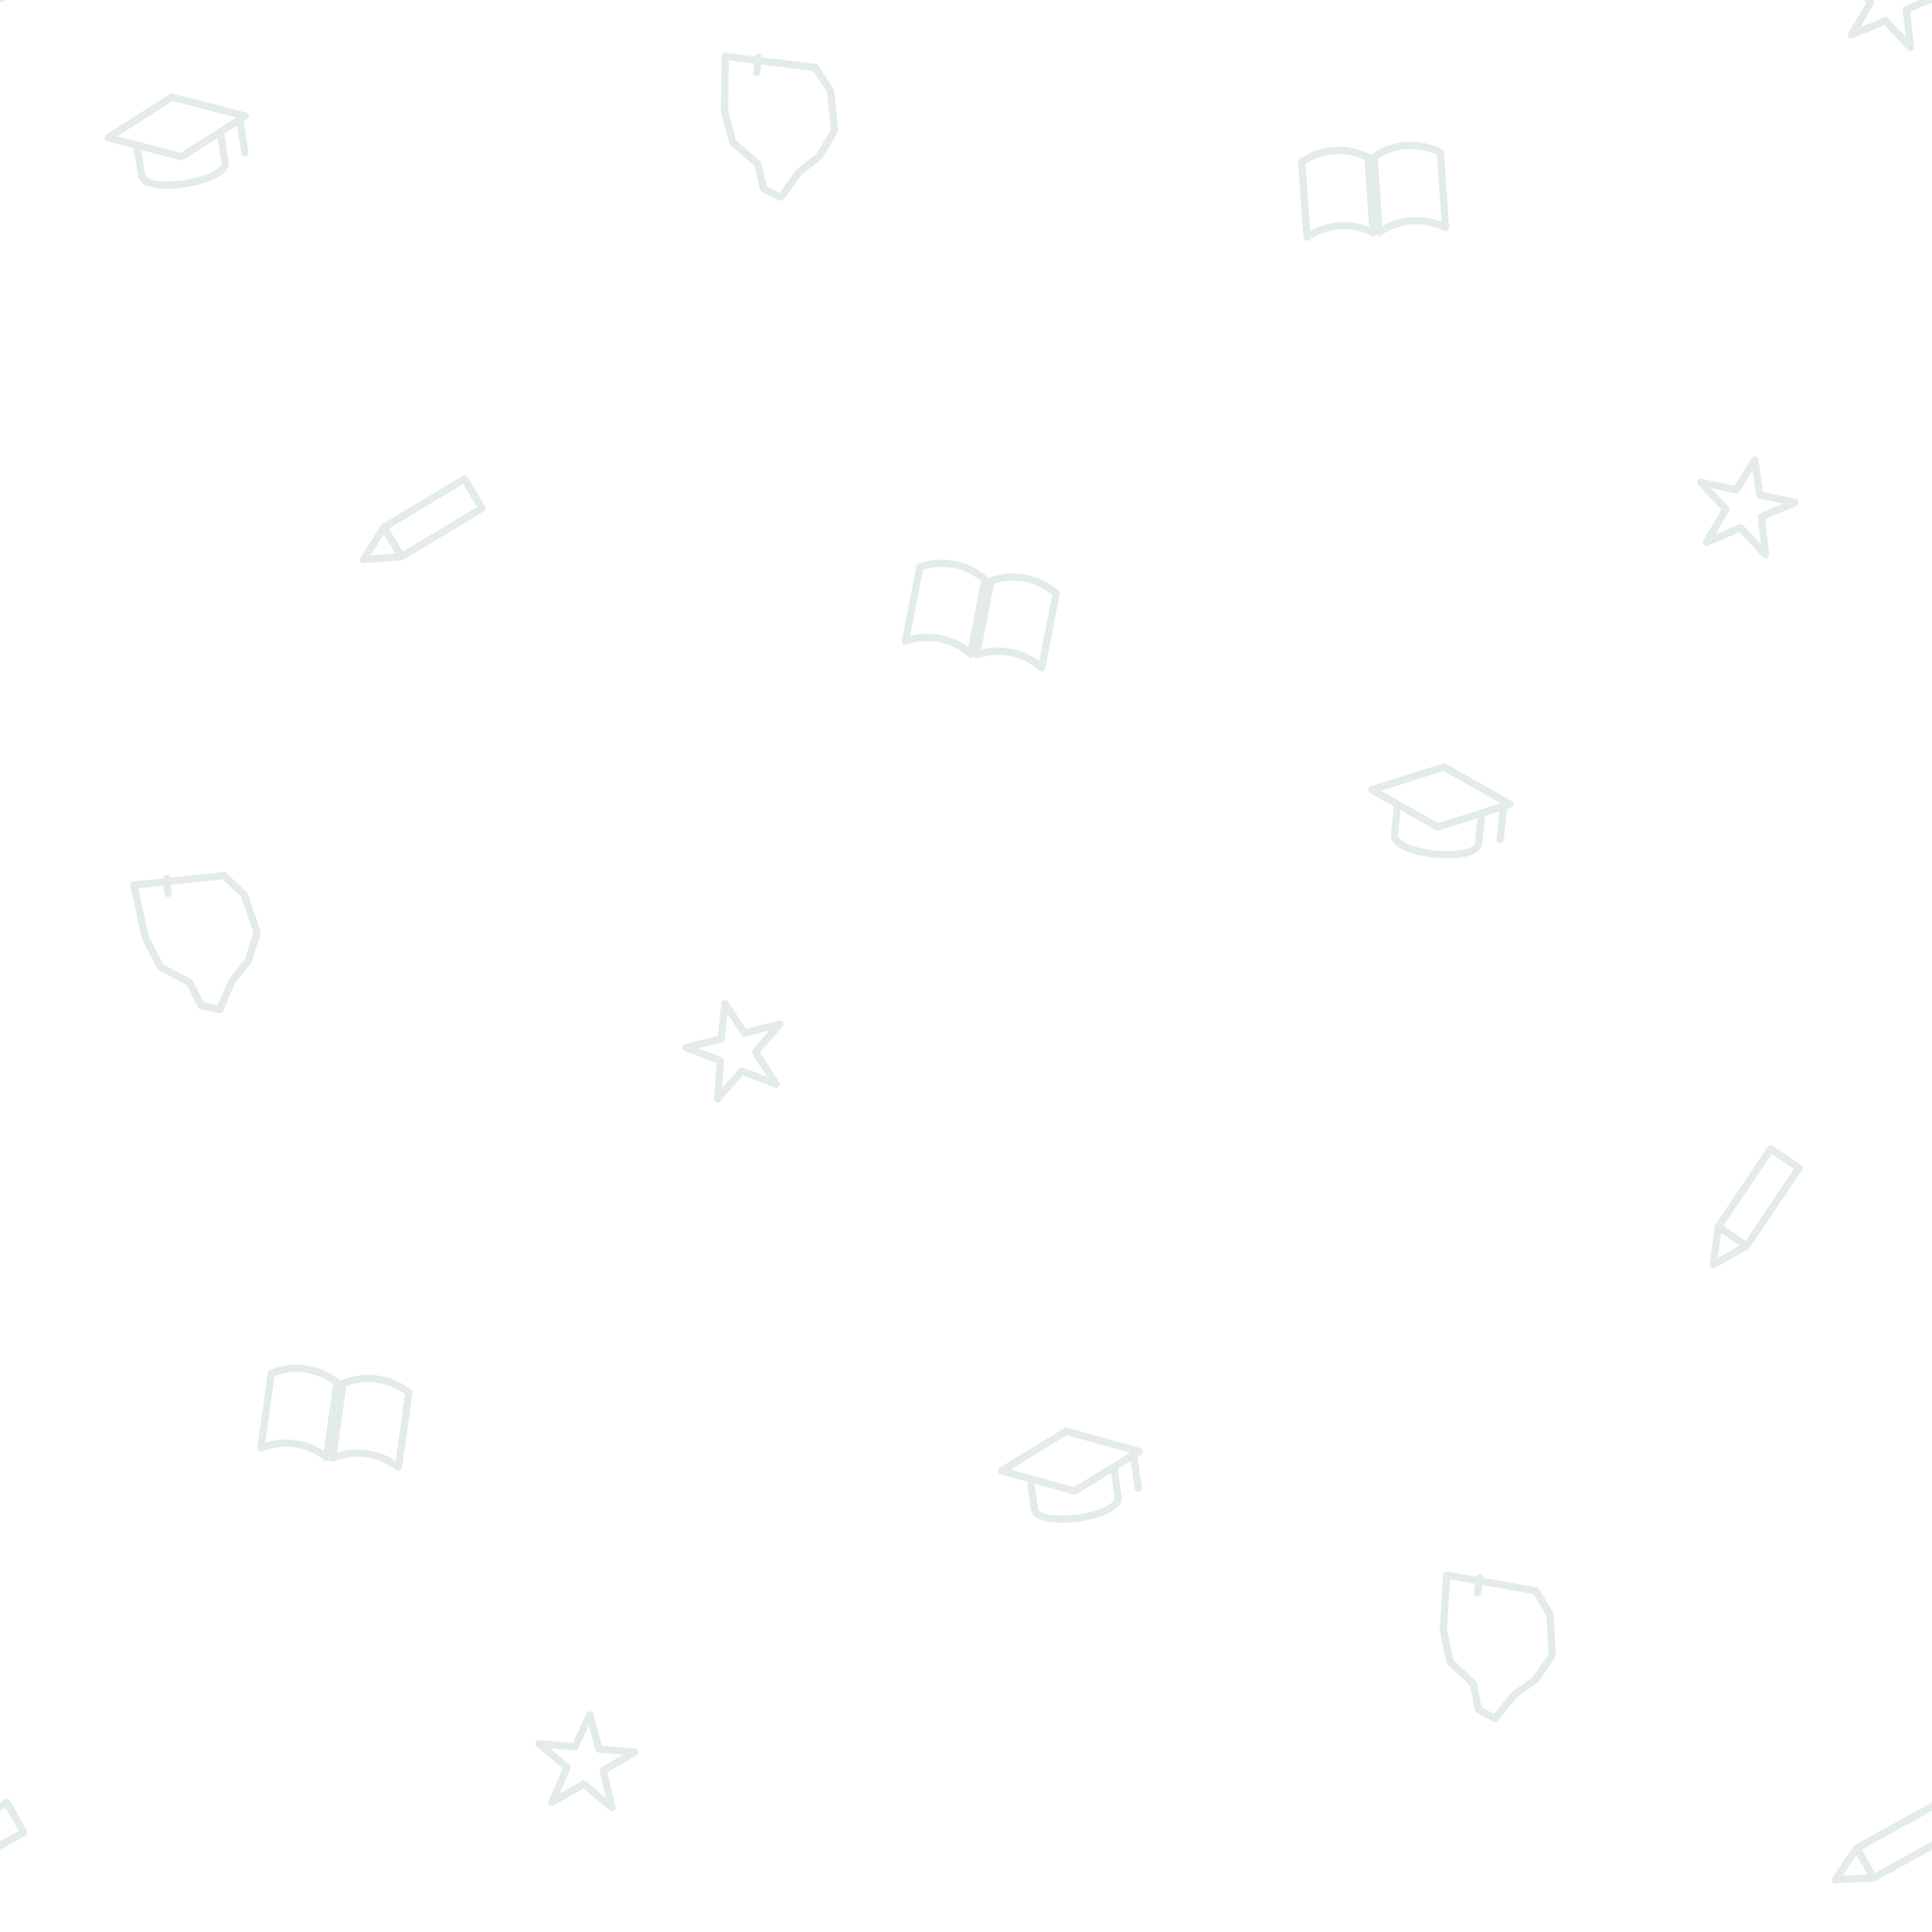
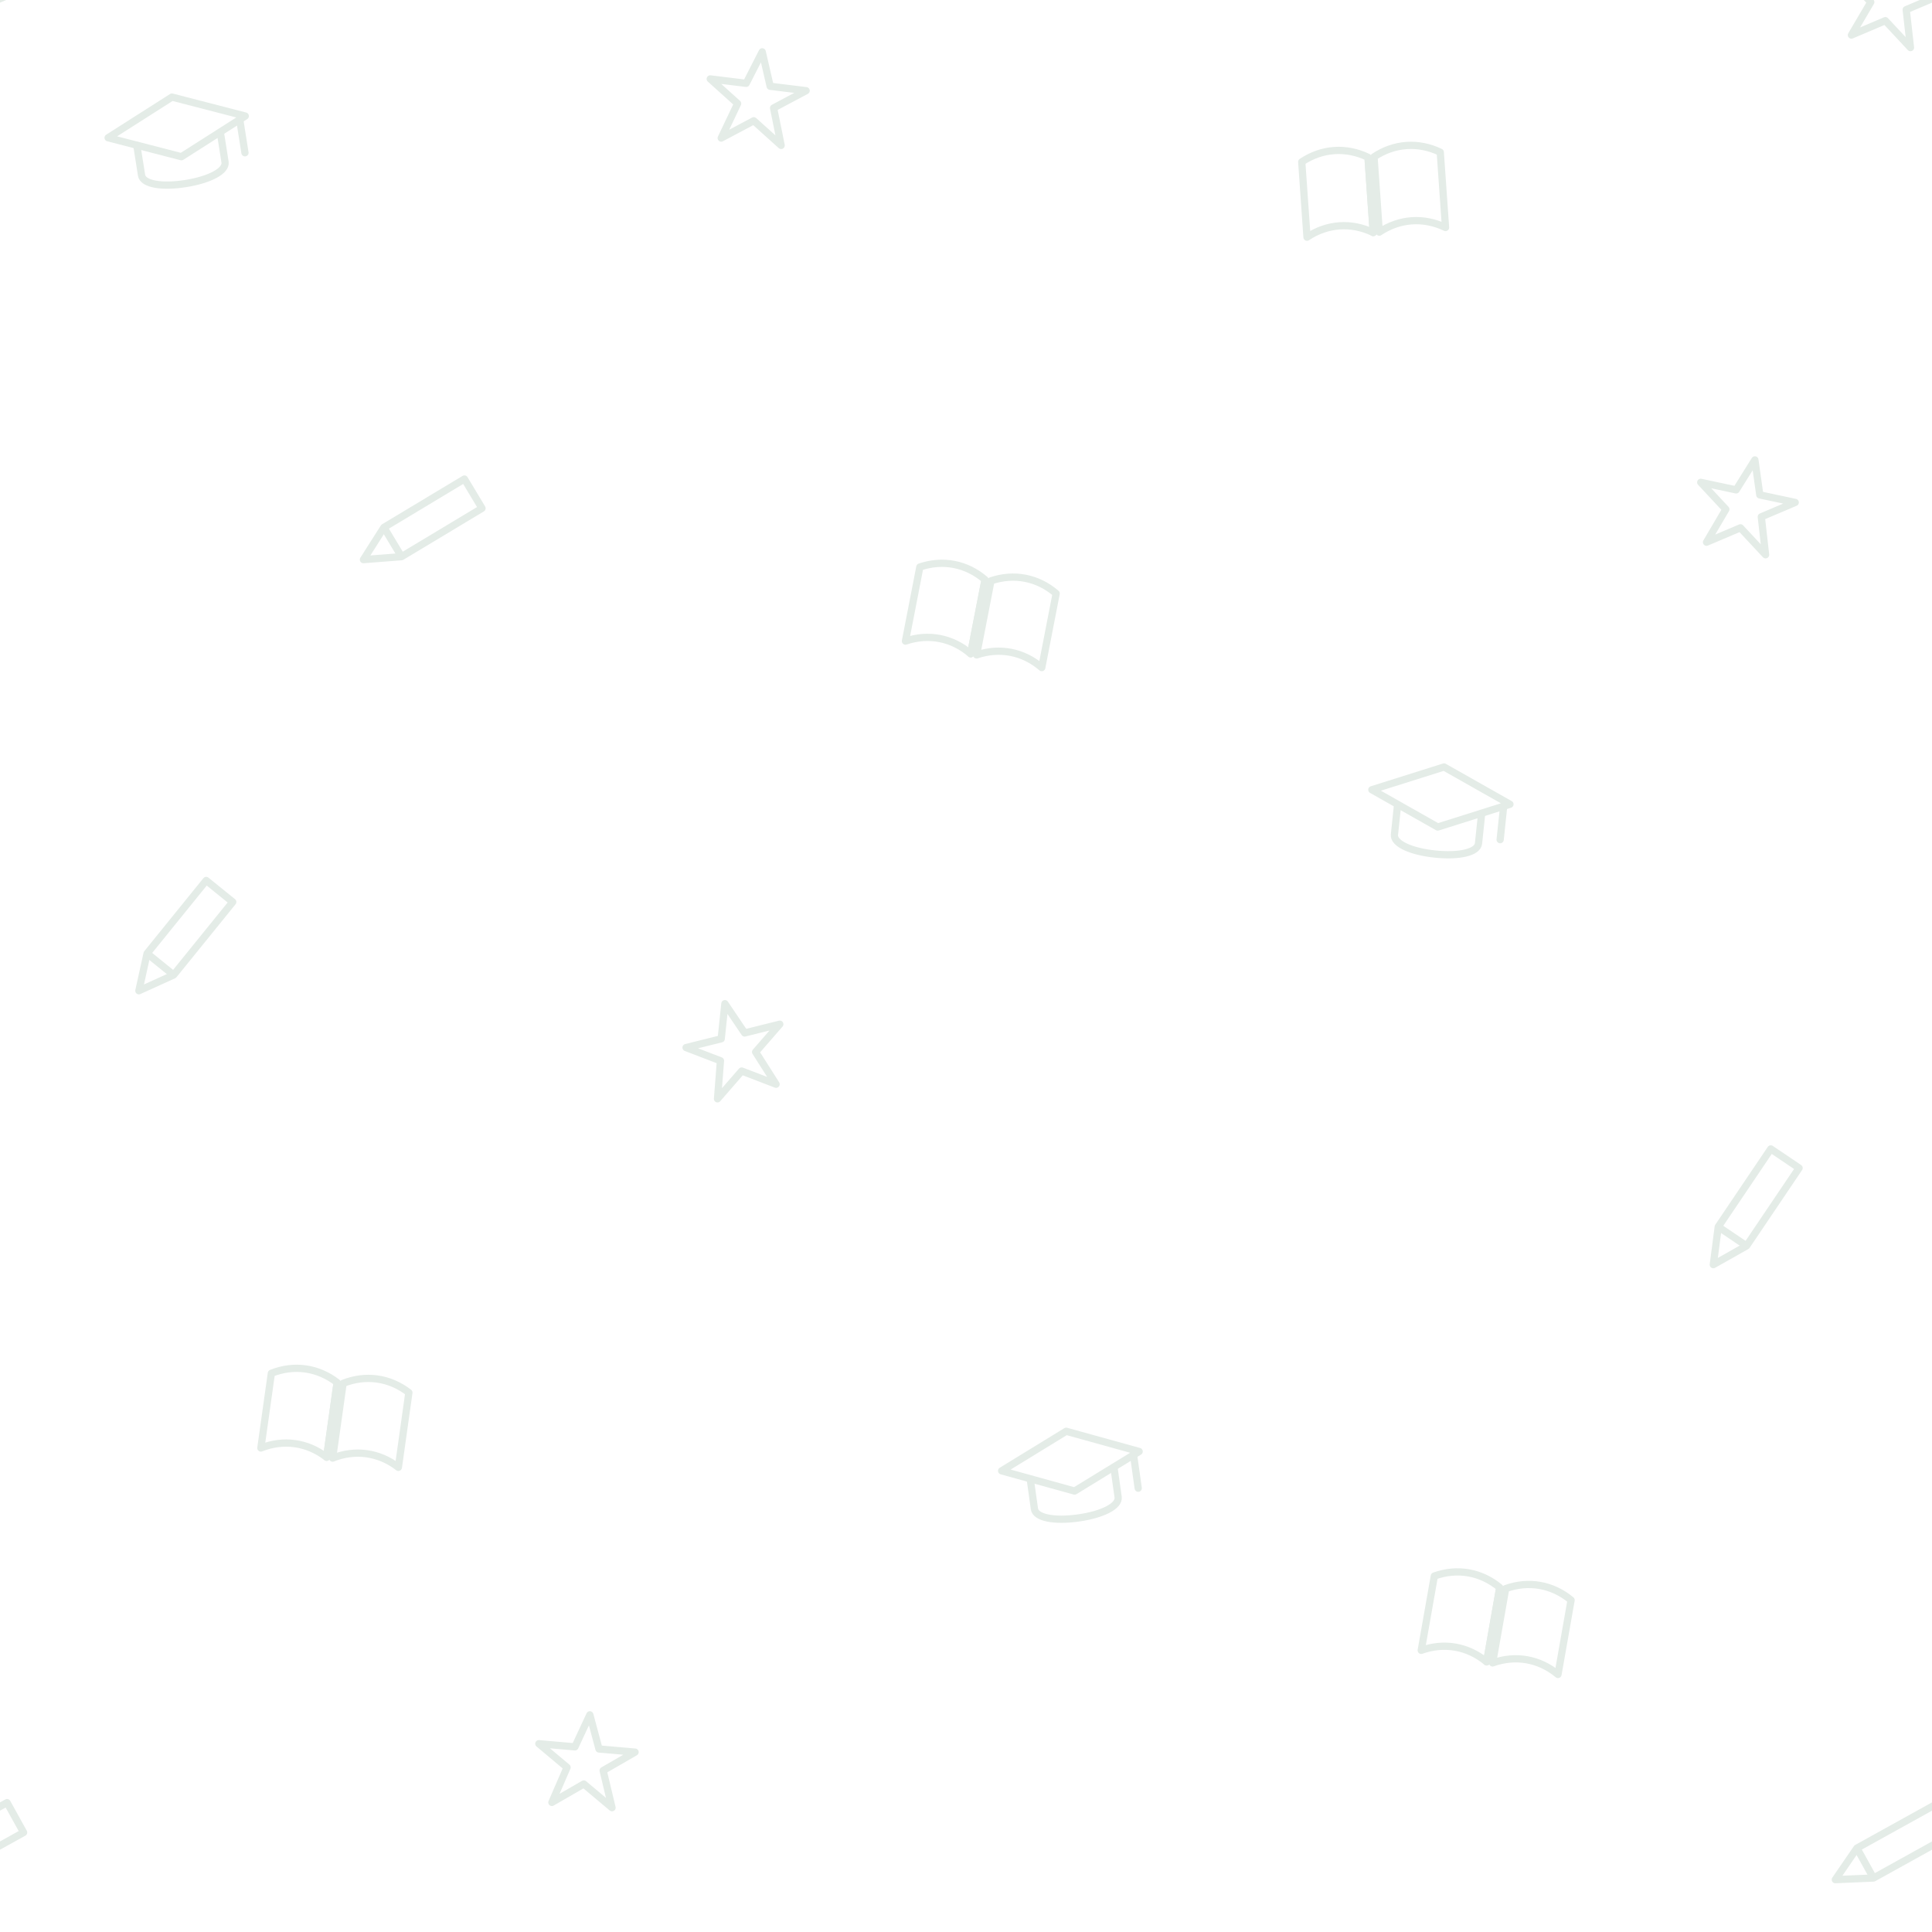
<svg xmlns="http://www.w3.org/2000/svg" width="640" height="640" viewBox="0 0 640 640">
  <defs>
    <g id="book">
      <path d="M2 6c7-4 15-4 22 0v25c-7-4-15-4-22 0zM26 6c7-4 15-4 22 0v25c-7-4-15-4-22 0z" fill="none" stroke="#e4ece7" stroke-width="2.4" stroke-linejoin="round" />
      <path d="M24 7v24" stroke="#e4ece7" stroke-width="2.4" stroke-linecap="round" />
    </g>
    <g id="cap">
      <path d="M2 14 25 4l23 10-23 10z" fill="none" stroke="#e4ece7" stroke-width="2.4" stroke-linejoin="round" />
      <path d="M11 18v10c0 3 6 5 14 5s14-2 14-5V18" fill="none" stroke="#e4ece7" stroke-width="2.4" stroke-linecap="round" />
      <path d="M46 15v11" stroke="#e4ece7" stroke-width="2.4" stroke-linecap="round" />
    </g>
-     <g id="ghana">
-       <path d="M6 5h30l6 7 3 13-4 9-6 6-5 9-6-2-3-8-9-6-4-10z" fill="none" stroke="#e4ece7" stroke-width="2.4" stroke-linejoin="round" />
-       <path d="M17 4v5" stroke="#e4ece7" stroke-width="2.4" stroke-linecap="round" />
-     </g>
    <g id="pencil">
      <path d="M4 40 8 28 30 6l8 8-22 22z" fill="none" stroke="#e4ece7" stroke-width="2.4" stroke-linejoin="round" />
      <path d="M8 28l8 8" stroke="#e4ece7" stroke-width="2.4" />
    </g>
    <g id="star">
      <path d="M18 2 22 13h12l-10 7 4 12-10-7-10 7 4-12-10-7h12z" fill="none" stroke="#e4ece7" stroke-width="2.4" stroke-linejoin="round" />
    </g>
  </defs>
  <g>
    <use href="#cap" x="34" y="28" transform="rotate(-9 59 45)" />
-     <use href="#ghana" x="232" y="16" transform="rotate(7 258 38)" />
+     <use href="#star" x="232" y="16" transform="rotate(7 258 38)" />
    <use href="#book" x="430" y="46" transform="rotate(-4 455 64)" />
    <use href="#star" x="560" y="150" transform="rotate(12 578 168)" />
    <use href="#pencil" x="120" y="150" transform="rotate(14 141 173)" />
    <use href="#book" x="300" y="186" transform="rotate(11 325 204)" />
    <use href="#cap" x="452" y="250" transform="rotate(6 477 267)" />
-     <use href="#ghana" x="40" y="286" transform="rotate(-6 66 308)" />
+     <use href="#pencil" x="40" y="286" transform="rotate(-6 66 308)" />
    <use href="#star" x="226" y="330" transform="rotate(-14 244 348)" />
    <use href="#pencil" x="560" y="376" transform="rotate(-11 581 399)" />
    <use href="#book" x="86" y="452" transform="rotate(8 111 470)" />
    <use href="#cap" x="330" y="470" transform="rotate(-8 355 487)" />
-     <use href="#ghana" x="470" y="520" transform="rotate(10 496 542)" />
+     <use href="#book" x="470" y="520" transform="rotate(10 496 542)" />
    <use href="#star" x="176" y="566" transform="rotate(5 194 584)" />
    <use href="#pencil" x="608" y="588" transform="rotate(16 629 611)" />
    <use href="#pencil" x="-32" y="588" transform="rotate(16 -11 611)" />
    <use href="#star" x="608" y="-18" transform="rotate(12 626 0)" />
    <use href="#star" x="-32" y="-18" transform="rotate(12 -14 0)" />
  </g>
</svg>
